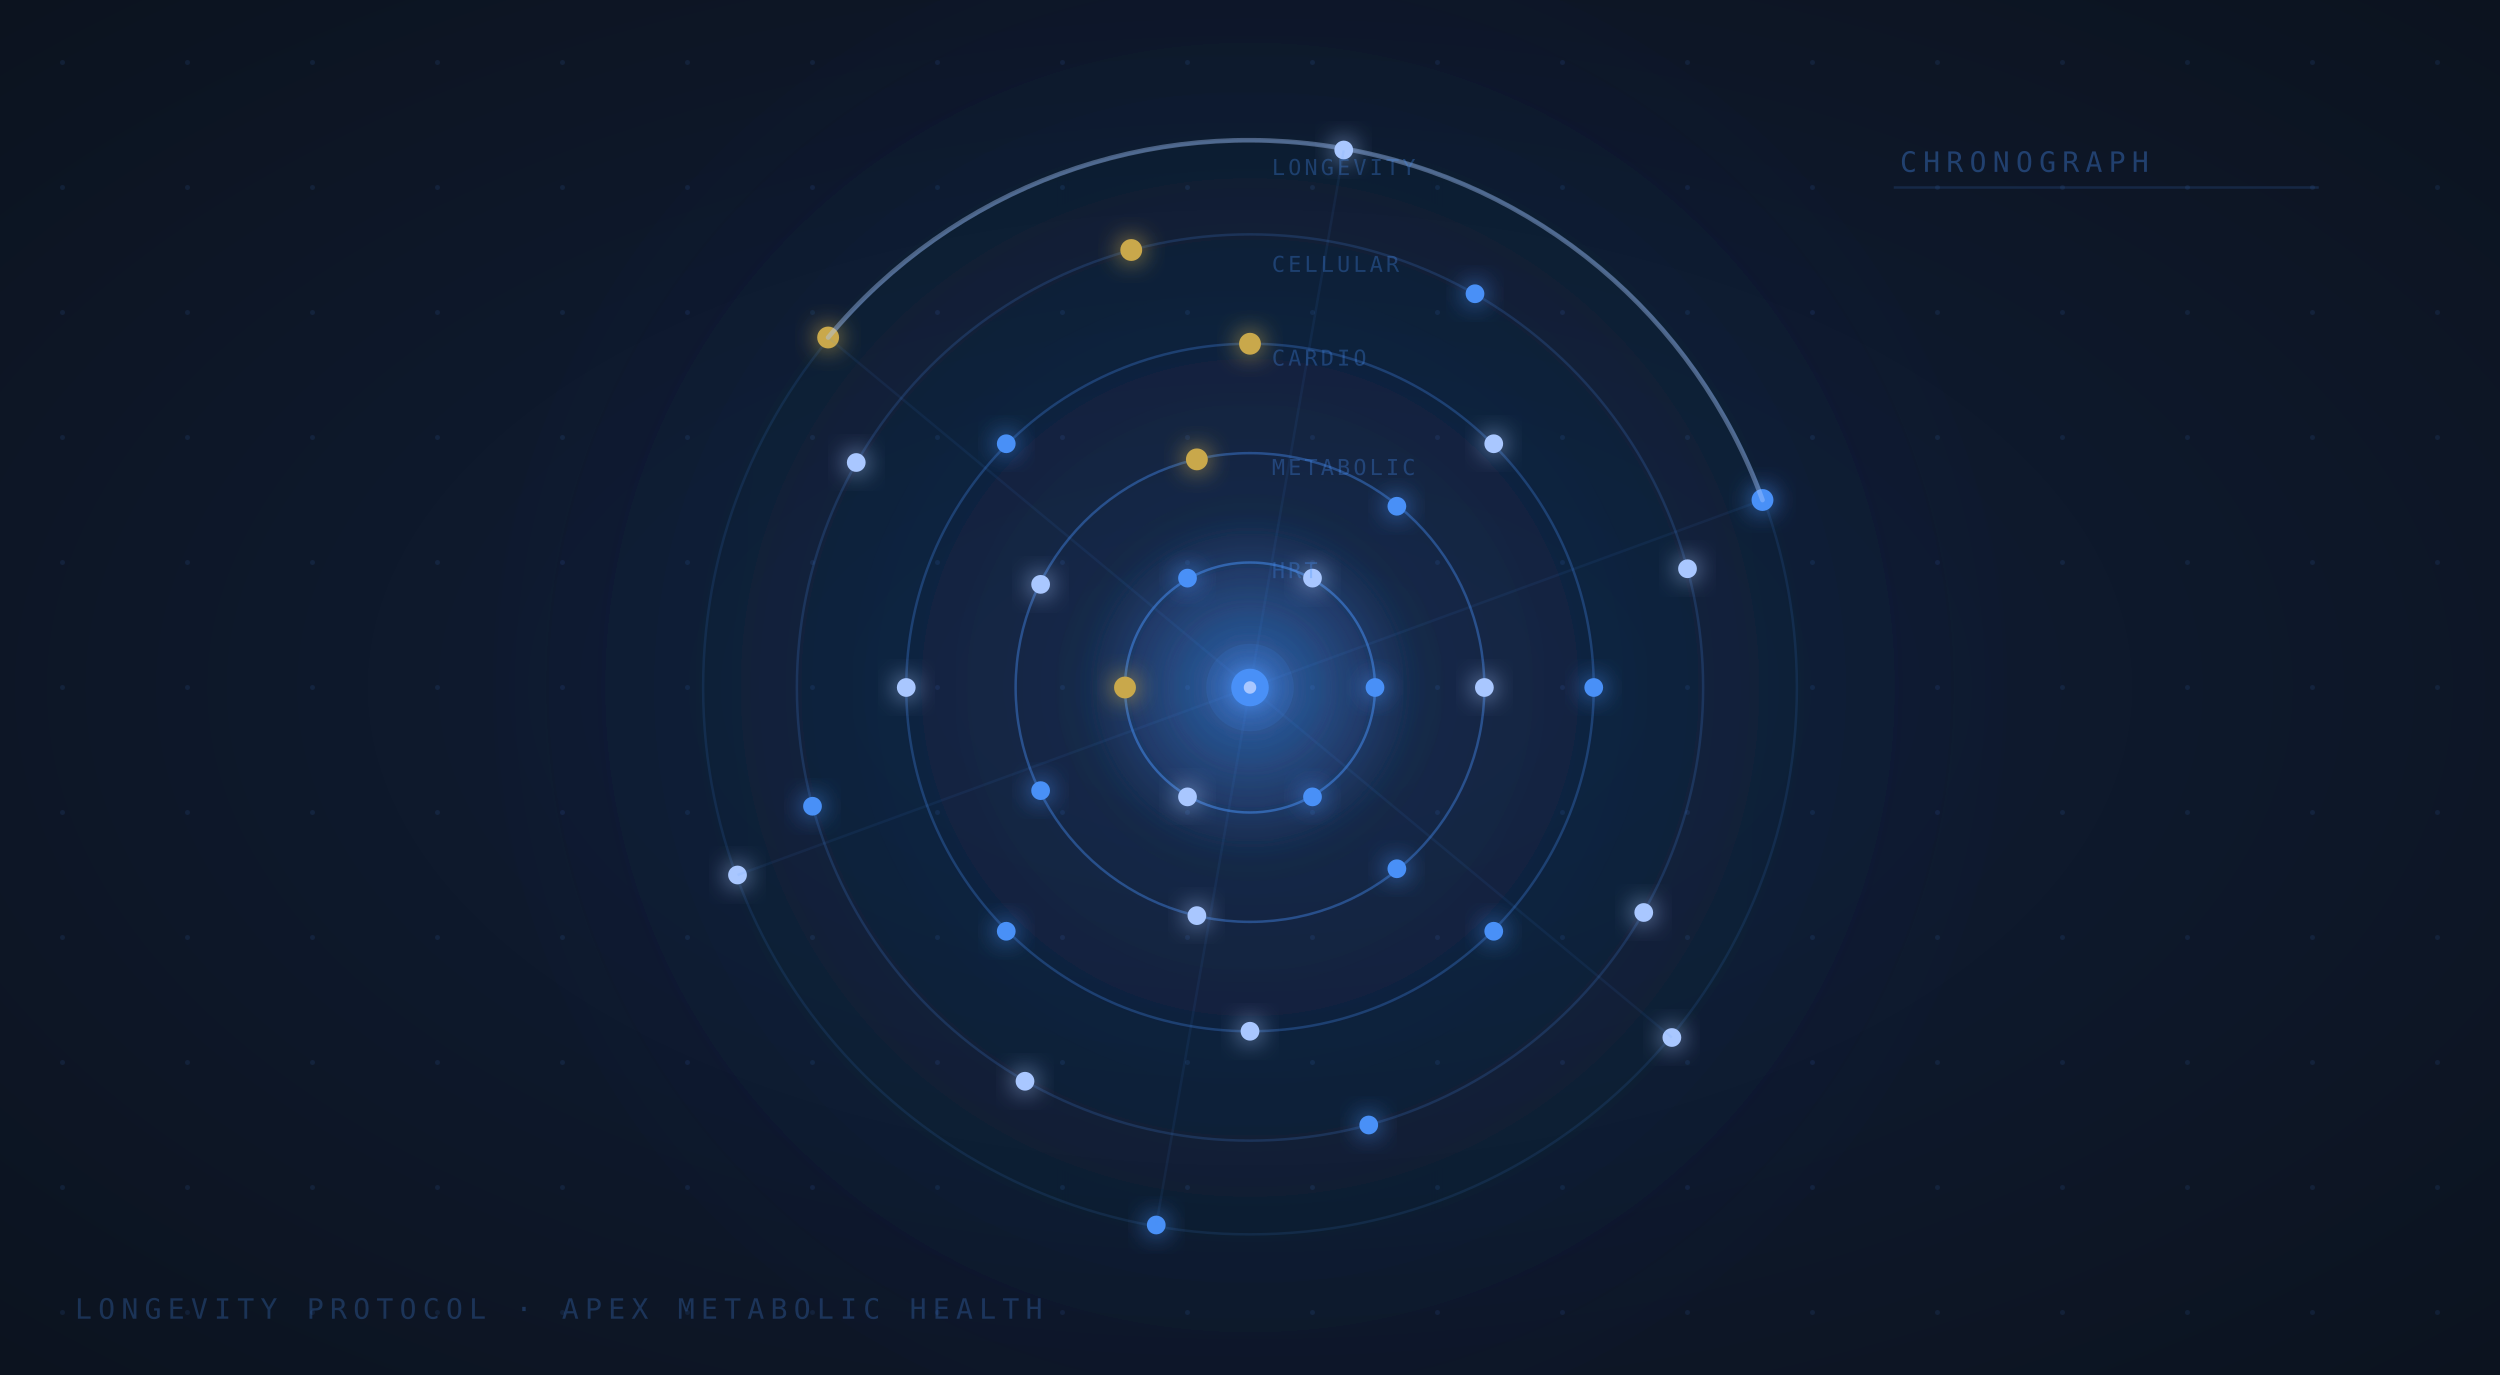
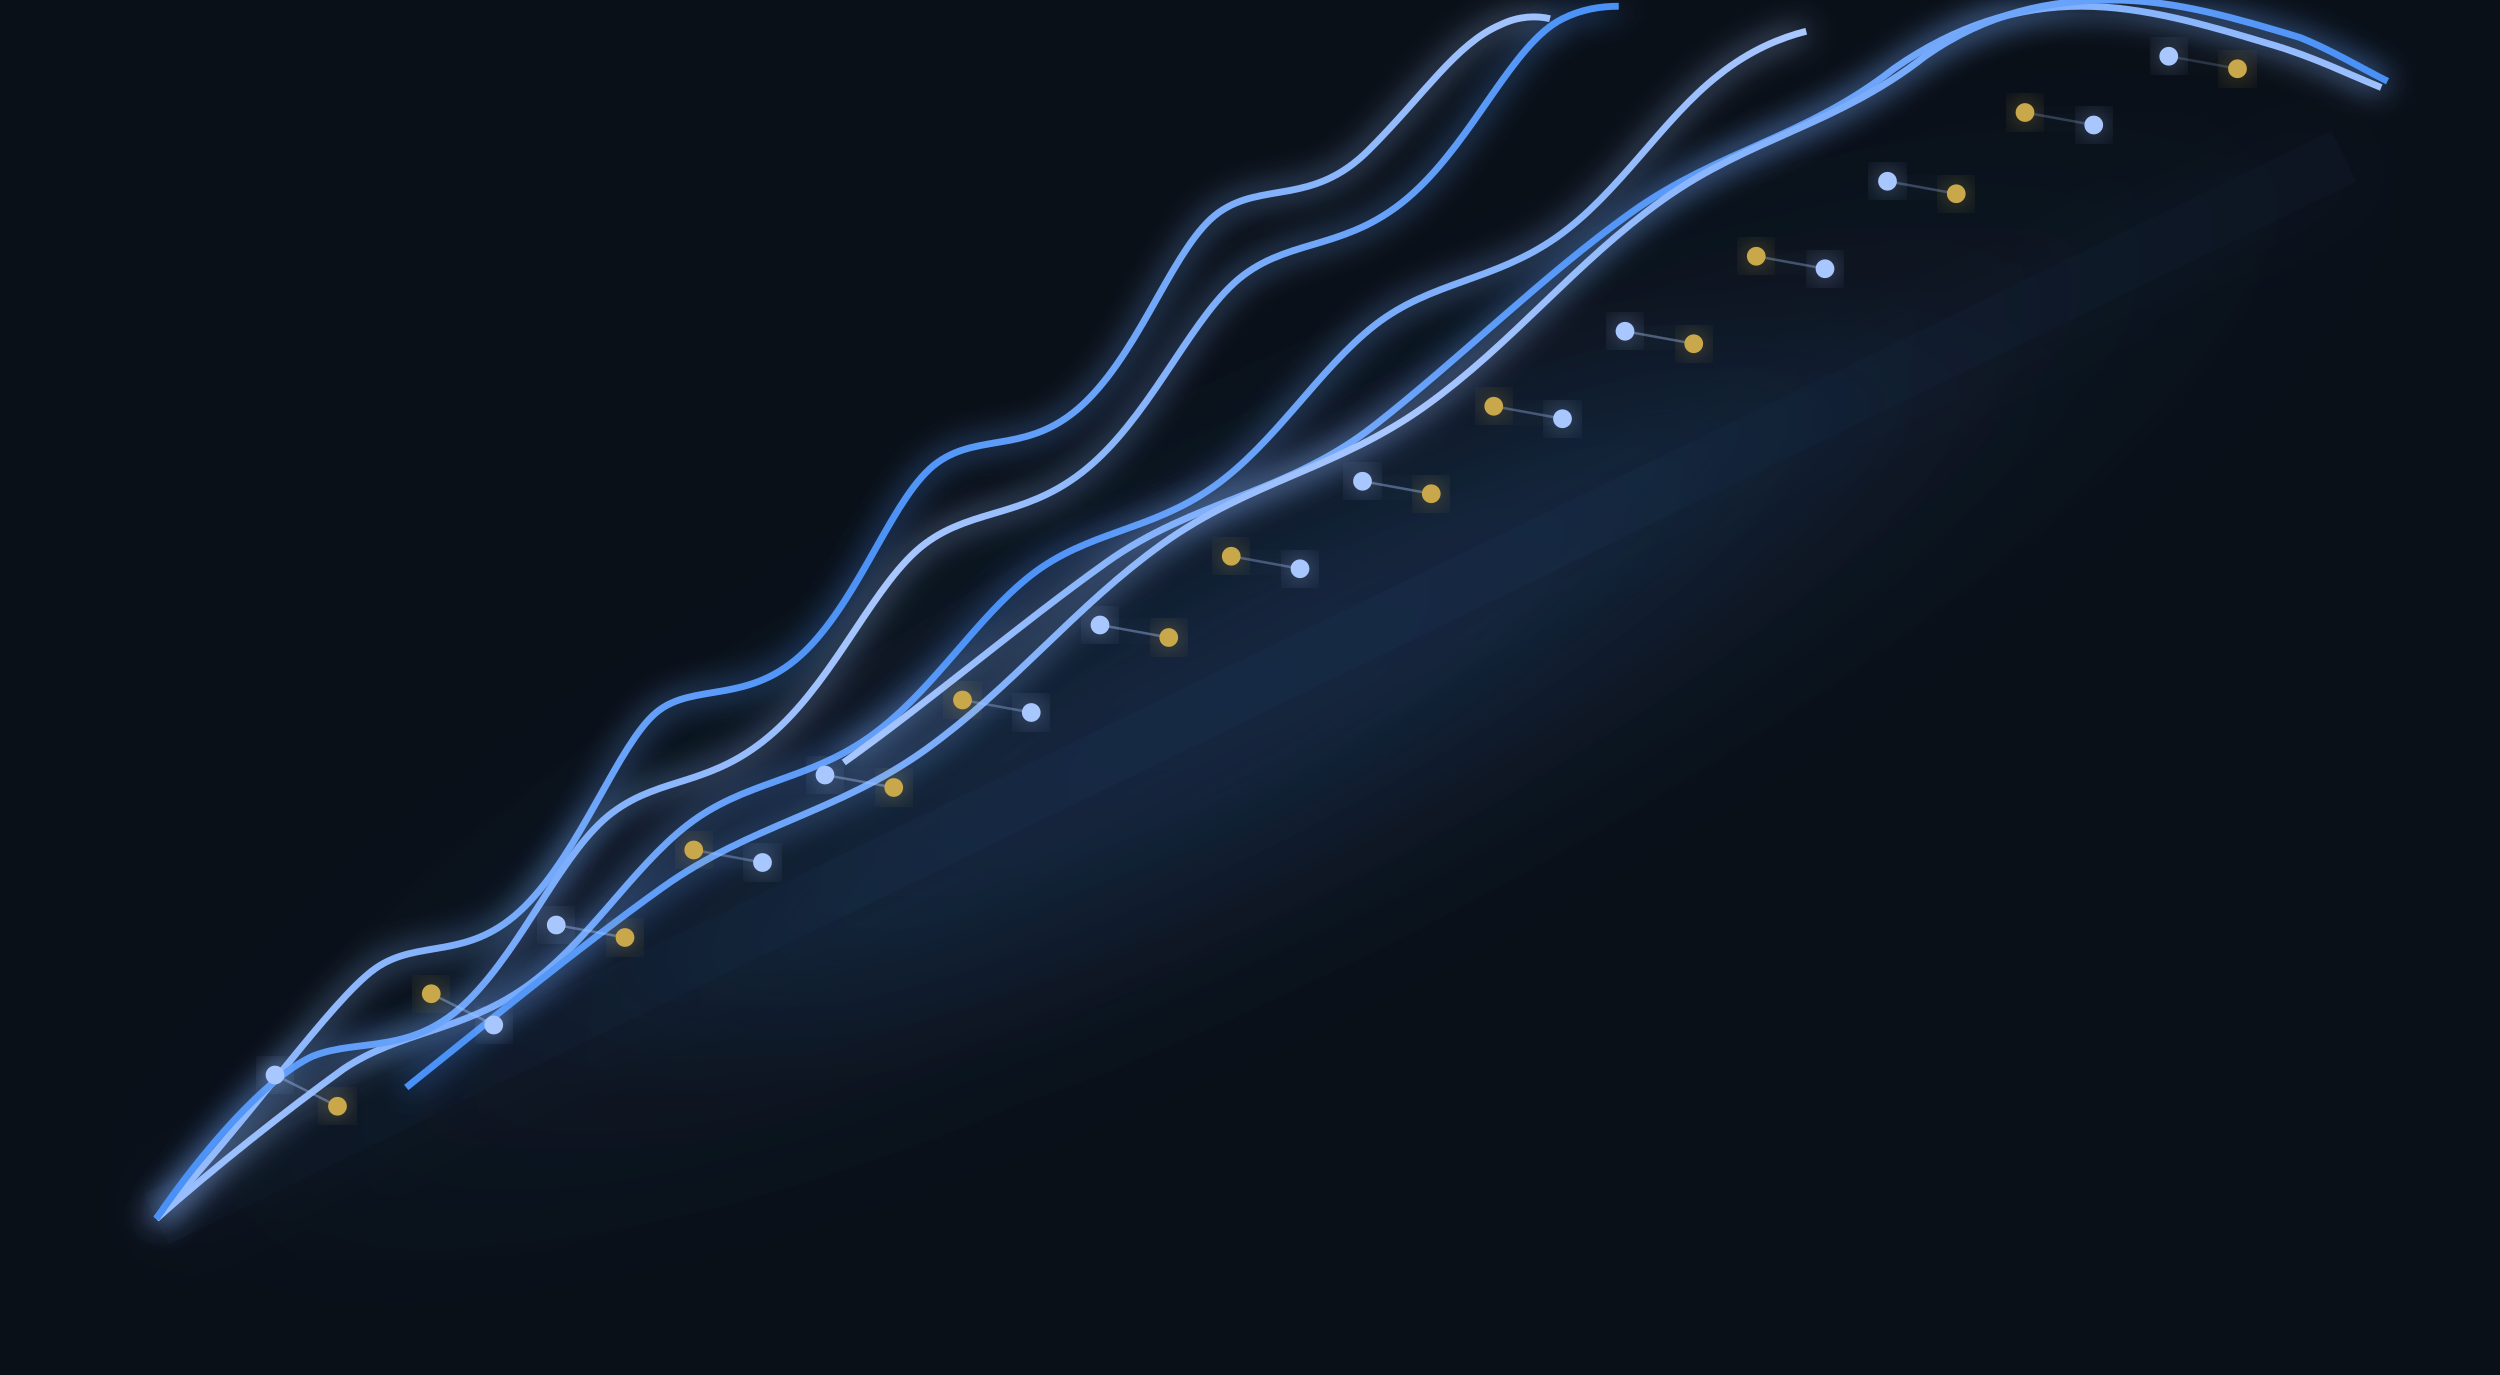
- <svg xmlns="http://www.w3.org/2000/svg" viewBox="0 0 800 440" width="800" height="440">
+ <svg xmlns="http://www.w3.org/2000/svg" viewBox="0 0 800 440">
  <defs>
-     <radialGradient id="bg" cx="50%" cy="50%" r="70%">
-       <stop offset="0%" stop-color="#0f1e38" />
-       <stop offset="100%" stop-color="#0c131f" />
-     </radialGradient>
-     <radialGradient id="coreGlow" cx="50%" cy="50%" r="50%">
-       <stop offset="0%" stop-color="rgba(72,144,247,0.3)" />
-       <stop offset="100%" stop-color="rgba(72,144,247,0)" />
-     </radialGradient>
-     <radialGradient id="outerGlow" cx="50%" cy="50%" r="50%">
-       <stop offset="0%" stop-color="rgba(72,144,247,0.06)" />
-       <stop offset="100%" stop-color="rgba(72,144,247,0)" />
-     </radialGradient>
-     <pattern id="dots" x="0" y="0" width="40" height="40" patternUnits="userSpaceOnUse">
-       <circle cx="20" cy="20" r="0.8" fill="rgba(72,144,247,0.1)" />
-     </pattern>
-     <filter id="ptGlow" x="-100%" y="-100%" width="300%" height="300%">
-       <feGaussianBlur stdDeviation="4" result="blur" />
+     <filter id="glow" x="-50%" y="-50%" width="200%" height="200%">
+       <feGaussianBlur stdDeviation="5" result="blur" />
      <feMerge>
        <feMergeNode in="blur" />
        <feMergeNode in="SourceGraphic" />
      </feMerge>
    </filter>
-     <filter id="coreFilter" x="-50%" y="-50%" width="200%" height="200%">
-       <feGaussianBlur stdDeviation="10" result="blur" />
+     <filter id="softglow" x="-50%" y="-50%" width="200%" height="200%">
+       <feGaussianBlur stdDeviation="12" result="blur" />
      <feMerge>
        <feMergeNode in="blur" />
        <feMergeNode in="SourceGraphic" />
      </feMerge>
    </filter>
-     <filter id="outerFilter" x="-20%" y="-20%" width="140%" height="140%">
-       <feGaussianBlur stdDeviation="20" result="blur" />
-       <feMerge>
-         <feMergeNode in="blur" />
-         <feMergeNode in="SourceGraphic" />
-       </feMerge>
+     <filter id="heavyblur" x="-50%" y="-50%" width="200%" height="200%">
+       <feGaussianBlur stdDeviation="30" />
    </filter>
+     <linearGradient id="strand1" x1="0%" y1="0%" x2="100%" y2="0%">
+       <stop offset="0%" stop-color="#a9c7ff" />
+       <stop offset="50%" stop-color="#4890f7" />
+       <stop offset="100%" stop-color="#a9c7ff" />
+     </linearGradient>
+     <linearGradient id="strand2" x1="0%" y1="0%" x2="100%" y2="0%">
+       <stop offset="0%" stop-color="#4890f7" />
+       <stop offset="50%" stop-color="#a9c7ff" />
+       <stop offset="100%" stop-color="#4890f7" />
+     </linearGradient>
+     <radialGradient id="helixGlow" cx="50%" cy="50%" r="50%">
+       <stop offset="0%" stop-color="#4890f7" stop-opacity="0.14" />
+       <stop offset="100%" stop-color="#4890f7" stop-opacity="0" />
+     </radialGradient>
  </defs>
-   <rect width="800" height="440" fill="url(#bg)" />
-   <rect width="800" height="440" fill="url(#dots)" />
-   <circle cx="400" cy="220" r="250" fill="url(#outerGlow)" filter="url(#outerFilter)" />
-   <circle cx="400" cy="220" r="40" stroke="rgba(72,144,247,0.50)" stroke-width="0.8" fill="none" />
-   <circle cx="400" cy="220" r="75" stroke="rgba(72,144,247,0.40)" stroke-width="0.8" fill="none" />
-   <circle cx="400" cy="220" r="110" stroke="rgba(72,144,247,0.28)" stroke-width="0.8" fill="none" />
-   <circle cx="400" cy="220" r="145" stroke="rgba(72,144,247,0.18)" stroke-width="0.8" fill="none" />
-   <circle cx="400" cy="220" r="175" stroke="rgba(72,144,247,0.12)" stroke-width="0.8" fill="none" />
-   <circle cx="400" cy="220" r="55" fill="url(#coreGlow)" filter="url(#coreFilter)" />
-   <circle cx="440" cy="220" r="3" fill="#4890f7" filter="url(#ptGlow)" />
-   <circle cx="420" cy="185" r="3" fill="#a9c7ff" filter="url(#ptGlow)" />
-   <circle cx="380" cy="185" r="3" fill="#4890f7" filter="url(#ptGlow)" />
-   <circle cx="360" cy="220" r="3.5" fill="#c9a84c" filter="url(#ptGlow)" />
-   <circle cx="380" cy="255" r="3" fill="#a9c7ff" filter="url(#ptGlow)" />
-   <circle cx="420" cy="255" r="3" fill="#4890f7" filter="url(#ptGlow)" />
-   <circle cx="475" cy="220" r="3" fill="#a9c7ff" filter="url(#ptGlow)" />
-   <circle cx="447" cy="162" r="3" fill="#4890f7" filter="url(#ptGlow)" />
-   <circle cx="383" cy="147" r="3.5" fill="#c9a84c" filter="url(#ptGlow)" />
-   <circle cx="333" cy="187" r="3" fill="#a9c7ff" filter="url(#ptGlow)" />
-   <circle cx="333" cy="253" r="3" fill="#4890f7" filter="url(#ptGlow)" />
-   <circle cx="383" cy="293" r="3" fill="#a9c7ff" filter="url(#ptGlow)" />
-   <circle cx="447" cy="278" r="3" fill="#4890f7" filter="url(#ptGlow)" />
-   <circle cx="510" cy="220" r="3" fill="#4890f7" filter="url(#ptGlow)" />
-   <circle cx="478" cy="142" r="3" fill="#a9c7ff" filter="url(#ptGlow)" />
-   <circle cx="400" cy="110" r="3.5" fill="#c9a84c" filter="url(#ptGlow)" />
-   <circle cx="322" cy="142" r="3" fill="#4890f7" filter="url(#ptGlow)" />
-   <circle cx="290" cy="220" r="3" fill="#a9c7ff" filter="url(#ptGlow)" />
-   <circle cx="322" cy="298" r="3" fill="#4890f7" filter="url(#ptGlow)" />
-   <circle cx="400" cy="330" r="3" fill="#a9c7ff" filter="url(#ptGlow)" />
-   <circle cx="478" cy="298" r="3" fill="#4890f7" filter="url(#ptGlow)" />
-   <circle cx="540" cy="182" r="3" fill="#a9c7ff" filter="url(#ptGlow)" />
-   <circle cx="472" cy="94" r="3" fill="#4890f7" filter="url(#ptGlow)" />
-   <circle cx="362" cy="80" r="3.5" fill="#c9a84c" filter="url(#ptGlow)" />
-   <circle cx="274" cy="148" r="3" fill="#a9c7ff" filter="url(#ptGlow)" />
-   <circle cx="260" cy="258" r="3" fill="#4890f7" filter="url(#ptGlow)" />
-   <circle cx="328" cy="346" r="3" fill="#a9c7ff" filter="url(#ptGlow)" />
-   <circle cx="438" cy="360" r="3" fill="#4890f7" filter="url(#ptGlow)" />
-   <circle cx="526" cy="292" r="3" fill="#a9c7ff" filter="url(#ptGlow)" />
-   <circle cx="564" cy="160" r="3.5" fill="#4890f7" filter="url(#ptGlow)" />
-   <circle cx="430" cy="48" r="3" fill="#a9c7ff" filter="url(#ptGlow)" />
-   <circle cx="265" cy="108" r="3.5" fill="#c9a84c" filter="url(#ptGlow)" />
-   <circle cx="236" cy="280" r="3" fill="#a9c7ff" filter="url(#ptGlow)" />
-   <circle cx="370" cy="392" r="3" fill="#4890f7" filter="url(#ptGlow)" />
-   <circle cx="535" cy="332" r="3" fill="#a9c7ff" filter="url(#ptGlow)" />
-   <line x1="400" y1="220" x2="564" y2="160" stroke="rgba(72,144,247,0.08)" stroke-width="0.8" />
-   <line x1="400" y1="220" x2="430" y2="48" stroke="rgba(72,144,247,0.08)" stroke-width="0.8" />
-   <line x1="400" y1="220" x2="265" y2="108" stroke="rgba(72,144,247,0.08)" stroke-width="0.8" />
-   <line x1="400" y1="220" x2="236" y2="280" stroke="rgba(72,144,247,0.08)" stroke-width="0.8" />
-   <line x1="400" y1="220" x2="370" y2="392" stroke="rgba(72,144,247,0.08)" stroke-width="0.8" />
-   <line x1="400" y1="220" x2="535" y2="332" stroke="rgba(72,144,247,0.08)" stroke-width="0.8" />
-   <path d="M 564,160 A 175,175 0 0,0 265,108" stroke="#a9c7ff" stroke-width="1.5" fill="none" opacity="0.4" stroke-linecap="round" />
-   <circle cx="400" cy="220" r="14" fill="rgba(72,144,247,0.12)" filter="url(#coreFilter)" />
-   <circle cx="400" cy="220" r="6" fill="#4890f7" filter="url(#ptGlow)" />
-   <circle cx="400" cy="220" r="2" fill="#a9c7ff" />
-   <text x="407" y="185" font-family="monospace" font-size="7" fill="rgba(72,144,247,0.3)" letter-spacing="1">HRT</text>
-   <text x="407" y="152" font-family="monospace" font-size="7" fill="rgba(72,144,247,0.3)" letter-spacing="1">METABOLIC</text>
-   <text x="407" y="117" font-family="monospace" font-size="7" fill="rgba(72,144,247,0.3)" letter-spacing="1">CARDIO</text>
-   <text x="407" y="87" font-family="monospace" font-size="7" fill="rgba(72,144,247,0.3)" letter-spacing="1">CELLULAR</text>
-   <text x="407" y="56" font-family="monospace" font-size="7" fill="rgba(72,144,247,0.3)" letter-spacing="1">LONGEVITY</text>
-   <text x="608" y="55" font-family="monospace" font-size="9" fill="rgba(72,144,247,0.35)" letter-spacing="2">CHRONOGRAPH</text>
-   <line x1="606" y1="60" x2="742" y2="60" stroke="rgba(72,144,247,0.15)" stroke-width="0.8" />
-   <text x="24" y="422" font-family="monospace" font-size="9" fill="rgba(72,144,247,0.25)" letter-spacing="2">LONGEVITY PROTOCOL · APEX METABOLIC HEALTH</text>
+   <rect width="800" height="440" fill="#0a1018" />
+   <ellipse cx="400" cy="220" rx="380" ry="90" fill="url(#helixGlow)" transform="rotate(-28,400,220)" filter="url(#heavyblur)" />
+   <ellipse cx="400" cy="220" rx="220" ry="50" fill="#4890f7" opacity="0.06" transform="rotate(-28,400,220)" filter="url(#heavyblur)" />
+   <line x1="50" y1="390" x2="750" y2="50" stroke="#4890f7" stroke-width="18" opacity="0.04" filter="url(#softglow)" />
+   <path d="M 50,390            C 80,358 106,320 120,310            C 134,300 150,308 168,290            C 186,272 198,238 210,228            C 222,218 240,226 258,208            C 276,190 286,158 300,148            C 314,138 330,146 348,128            C 366,110 376,78 390,68            C 404,58 420,66 438,48            C 456,30 466,14 480,8            C 486,5 492,5 496,6" fill="none" stroke="url(#strand1)" stroke-width="2.2" filter="url(#glow)" />
+   <path d="M 50,390            C 68,374 92,355 110,342            C 128,330 148,330 168,316            C 188,302 202,278 220,264            C 238,250 258,250 278,236            C 298,222 312,198 330,184            C 348,170 368,170 388,156            C 408,142 422,118 440,104            C 458,90 478,90 498,76            C 518,62 532,38 550,24            C 560,16 570,12 578,10" fill="none" stroke="url(#strand1)" stroke-width="2.2" filter="url(#glow)" />
+   <path d="M 270,244            C 298,224 326,200 354,180            C 382,160 412,158 440,136            C 468,114 494,88 522,68            C 550,48 578,44 606,22            C 626,8 646,2 666,2            C 686,2 706,8 726,14            C 740,18 752,24 762,28" fill="none" stroke="url(#strand1)" stroke-width="2.2" filter="url(#glow)" />
+   <path d="M 50,390            C 65,368 85,345 100,338            C 115,332 132,338 150,320            C 168,302 180,272 196,260            C 212,248 228,252 248,234            C 268,216 280,186 296,174            C 312,162 330,166 350,148            C 370,130 382,100 398,88            C 414,76 432,80 452,62            C 472,44 484,14 500,6            C 506,3 512,2 518,2" fill="none" stroke="url(#strand2)" stroke-width="2.2" filter="url(#glow)" />
+   <path d="M 130,348            C 155,328 184,304 212,284            C 240,264 268,260 296,240            C 324,220 344,194 372,174            C 400,154 428,150 456,130            C 484,110 504,84 532,64            C 560,44 588,40 616,18            C 636,4 656,0 676,0            C 696,0 716,6 736,12            C 746,16 756,22 764,26" fill="none" stroke="url(#strand2)" stroke-width="2.2" filter="url(#glow)" />
+   <line x1="88" y1="344" x2="108" y2="354" stroke="#a9c7ff" stroke-width="0.8" opacity="0.4" filter="url(#glow)" />
+   <circle cx="88" cy="344" r="3" fill="#a9c7ff" filter="url(#glow)" />
+   <circle cx="108" cy="354" r="3" fill="#c9a84c" filter="url(#glow)" />
+   <line x1="138" y1="318" x2="158" y2="328" stroke="#a9c7ff" stroke-width="0.8" opacity="0.4" filter="url(#glow)" />
+   <circle cx="138" cy="318" r="3" fill="#c9a84c" filter="url(#glow)" />
+   <circle cx="158" cy="328" r="3" fill="#a9c7ff" filter="url(#glow)" />
+   <line x1="178" y1="296" x2="200" y2="300" stroke="#a9c7ff" stroke-width="0.8" opacity="0.4" filter="url(#glow)" />
+   <circle cx="178" cy="296" r="3" fill="#a9c7ff" filter="url(#glow)" />
+   <circle cx="200" cy="300" r="3" fill="#c9a84c" filter="url(#glow)" />
+   <line x1="222" y1="272" x2="244" y2="276" stroke="#a9c7ff" stroke-width="0.8" opacity="0.35" filter="url(#glow)" />
+   <circle cx="222" cy="272" r="3" fill="#c9a84c" filter="url(#glow)" />
+   <circle cx="244" cy="276" r="3" fill="#a9c7ff" filter="url(#glow)" />
+   <line x1="264" y1="248" x2="286" y2="252" stroke="#a9c7ff" stroke-width="0.8" opacity="0.4" filter="url(#glow)" />
+   <circle cx="264" cy="248" r="3" fill="#a9c7ff" filter="url(#glow)" />
+   <circle cx="286" cy="252" r="3" fill="#c9a84c" filter="url(#glow)" />
+   <line x1="308" y1="224" x2="330" y2="228" stroke="#a9c7ff" stroke-width="0.8" opacity="0.35" filter="url(#glow)" />
+   <circle cx="308" cy="224" r="3" fill="#c9a84c" filter="url(#glow)" />
+   <circle cx="330" cy="228" r="3" fill="#a9c7ff" filter="url(#glow)" />
+   <line x1="352" y1="200" x2="374" y2="204" stroke="#a9c7ff" stroke-width="0.8" opacity="0.4" filter="url(#glow)" />
+   <circle cx="352" cy="200" r="3" fill="#a9c7ff" filter="url(#glow)" />
+   <circle cx="374" cy="204" r="3" fill="#c9a84c" filter="url(#glow)" />
+   <line x1="394" y1="178" x2="416" y2="182" stroke="#a9c7ff" stroke-width="0.8" opacity="0.35" filter="url(#glow)" />
+   <circle cx="394" cy="178" r="3" fill="#c9a84c" filter="url(#glow)" />
+   <circle cx="416" cy="182" r="3" fill="#a9c7ff" filter="url(#glow)" />
+   <line x1="436" y1="154" x2="458" y2="158" stroke="#a9c7ff" stroke-width="0.8" opacity="0.4" filter="url(#glow)" />
+   <circle cx="436" cy="154" r="3" fill="#a9c7ff" filter="url(#glow)" />
+   <circle cx="458" cy="158" r="3" fill="#c9a84c" filter="url(#glow)" />
+   <line x1="478" y1="130" x2="500" y2="134" stroke="#a9c7ff" stroke-width="0.8" opacity="0.35" filter="url(#glow)" />
+   <circle cx="478" cy="130" r="3" fill="#c9a84c" filter="url(#glow)" />
+   <circle cx="500" cy="134" r="3" fill="#a9c7ff" filter="url(#glow)" />
+   <line x1="520" y1="106" x2="542" y2="110" stroke="#a9c7ff" stroke-width="0.8" opacity="0.4" filter="url(#glow)" />
+   <circle cx="520" cy="106" r="3" fill="#a9c7ff" filter="url(#glow)" />
+   <circle cx="542" cy="110" r="3" fill="#c9a84c" filter="url(#glow)" />
+   <line x1="562" y1="82" x2="584" y2="86" stroke="#a9c7ff" stroke-width="0.8" opacity="0.35" filter="url(#glow)" />
+   <circle cx="562" cy="82" r="3" fill="#c9a84c" filter="url(#glow)" />
+   <circle cx="584" cy="86" r="3" fill="#a9c7ff" filter="url(#glow)" />
+   <line x1="604" y1="58" x2="626" y2="62" stroke="#a9c7ff" stroke-width="0.8" opacity="0.3" filter="url(#glow)" />
+   <circle cx="604" cy="58" r="3" fill="#a9c7ff" filter="url(#glow)" />
+   <circle cx="626" cy="62" r="3" fill="#c9a84c" filter="url(#glow)" />
+   <line x1="648" y1="36" x2="670" y2="40" stroke="#a9c7ff" stroke-width="0.8" opacity="0.25" filter="url(#glow)" />
+   <circle cx="648" cy="36" r="3" fill="#c9a84c" filter="url(#glow)" />
+   <circle cx="670" cy="40" r="3" fill="#a9c7ff" filter="url(#glow)" />
+   <line x1="694" y1="18" x2="716" y2="22" stroke="#a9c7ff" stroke-width="0.8" opacity="0.2" filter="url(#glow)" />
+   <circle cx="694" cy="18" r="3" fill="#a9c7ff" filter="url(#glow)" />
+   <circle cx="716" cy="22" r="3" fill="#c9a84c" filter="url(#glow)" />
</svg>
